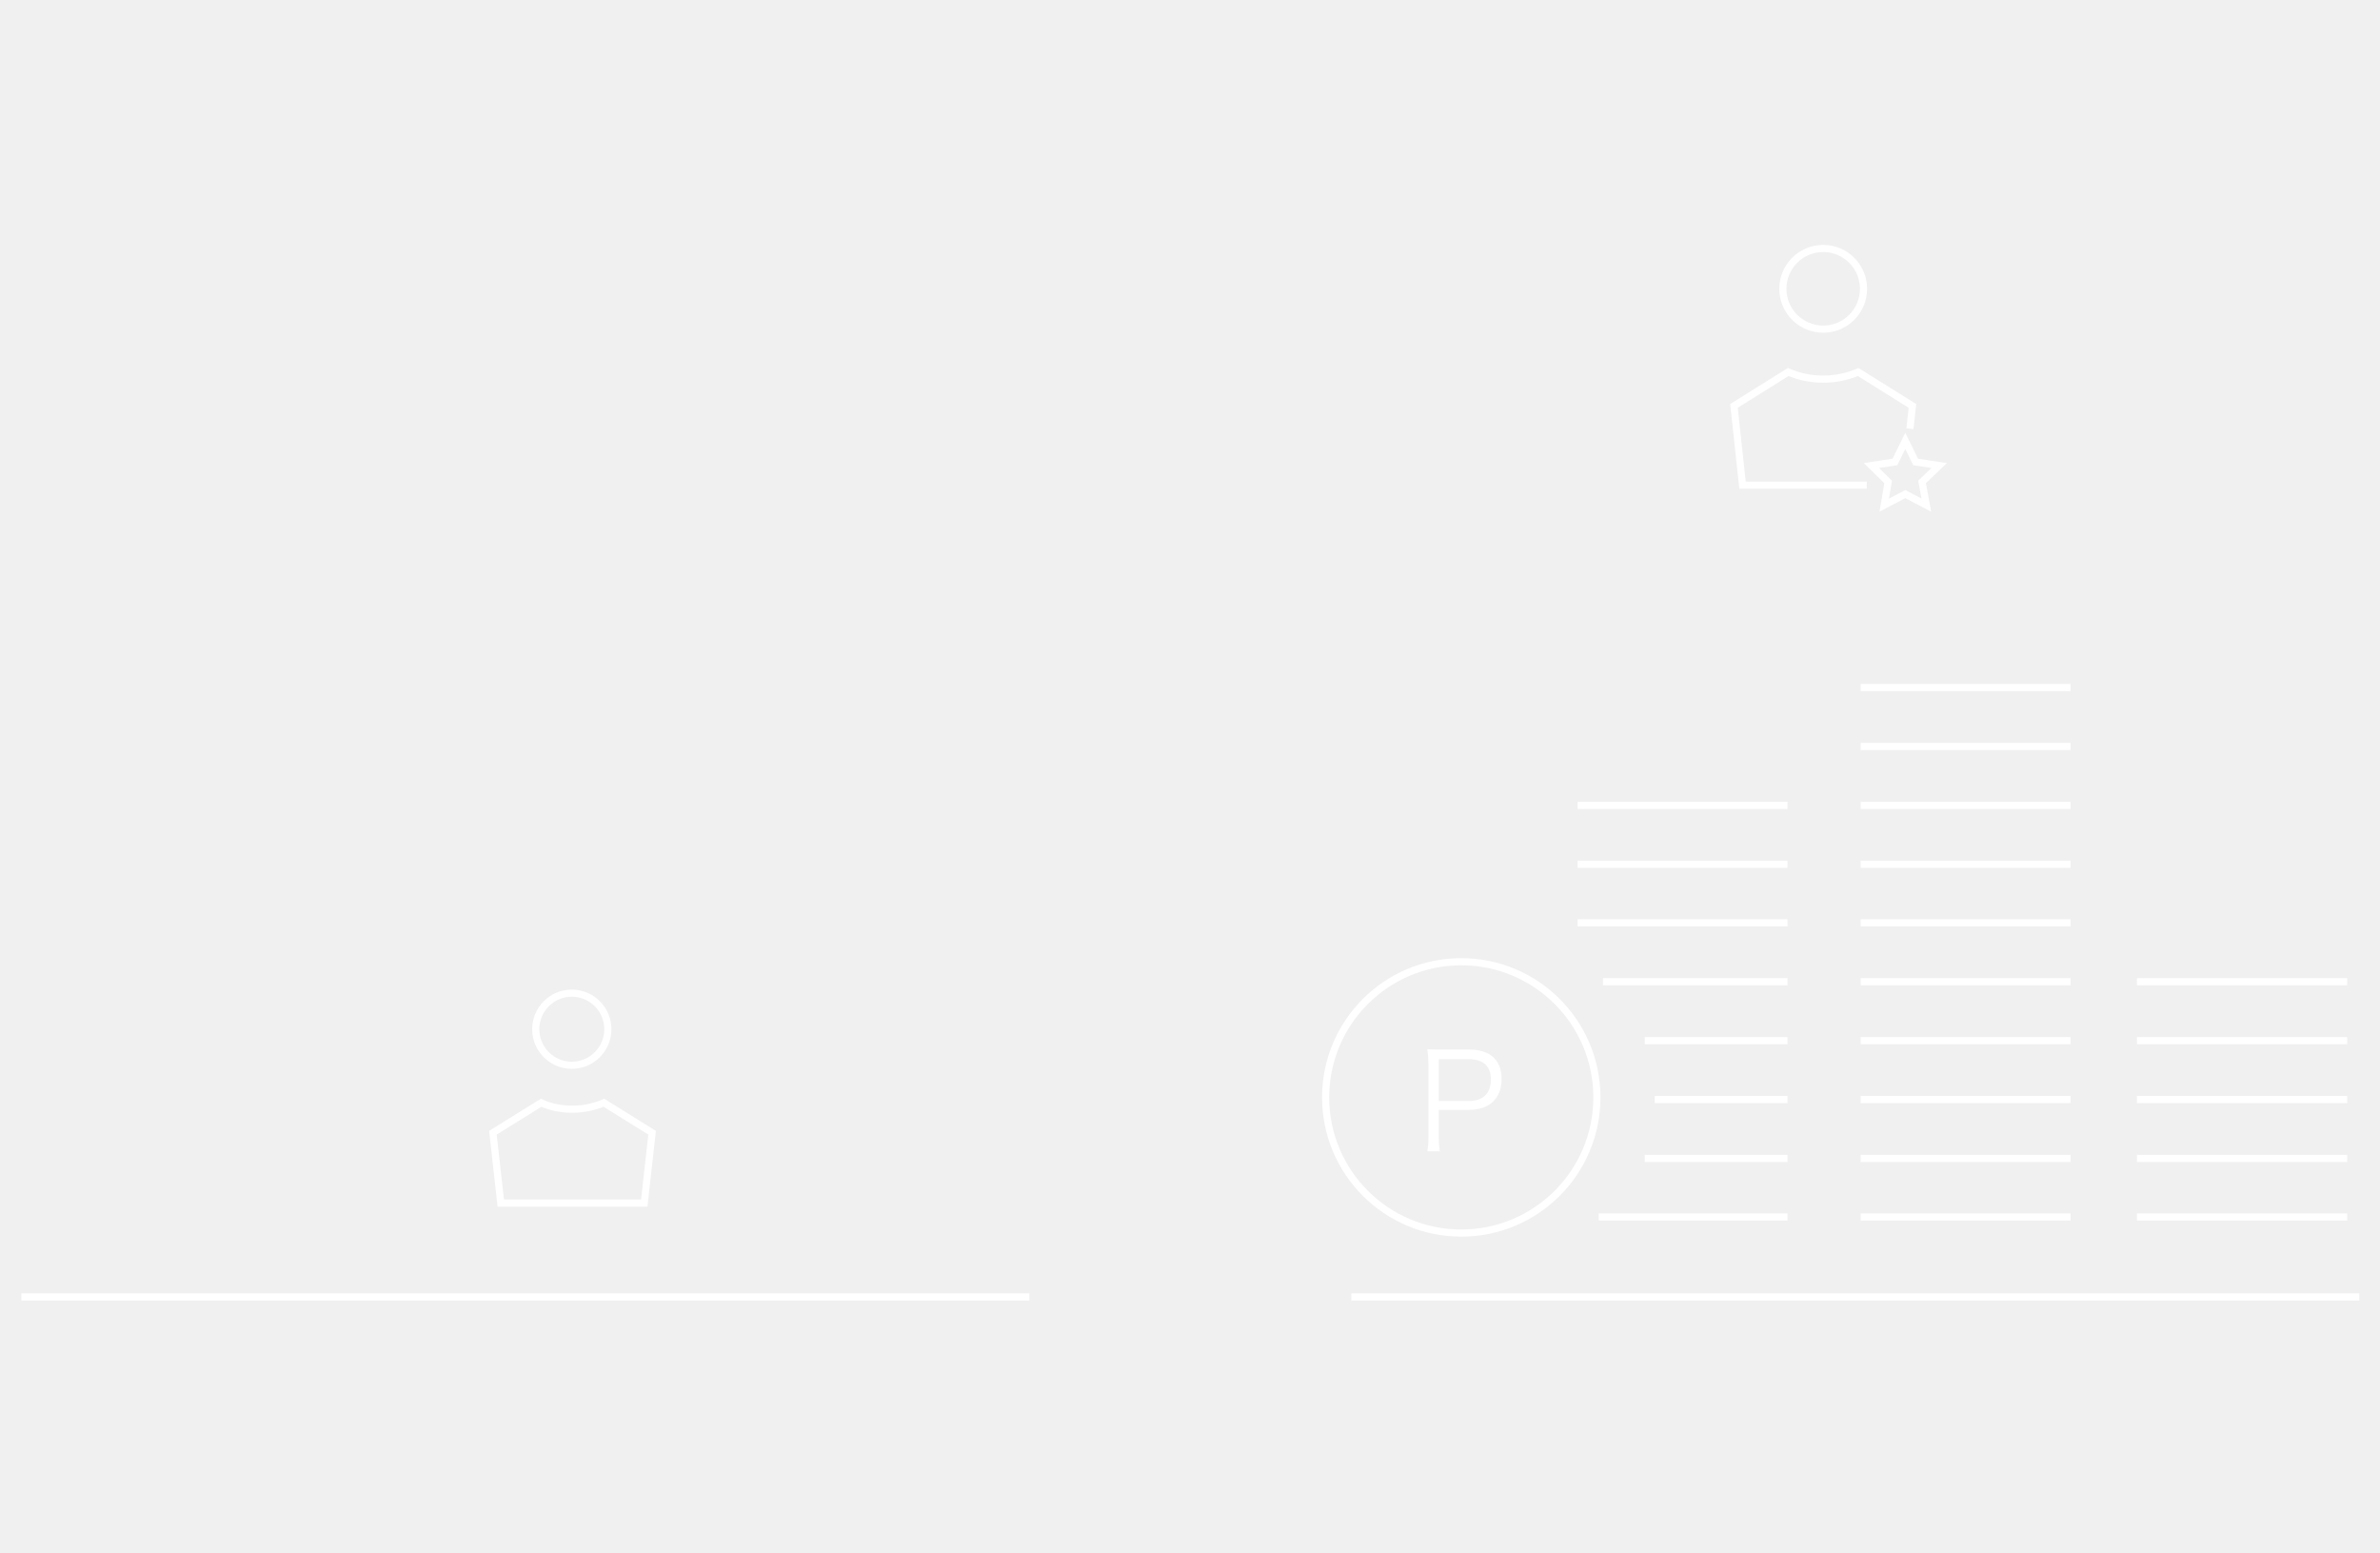
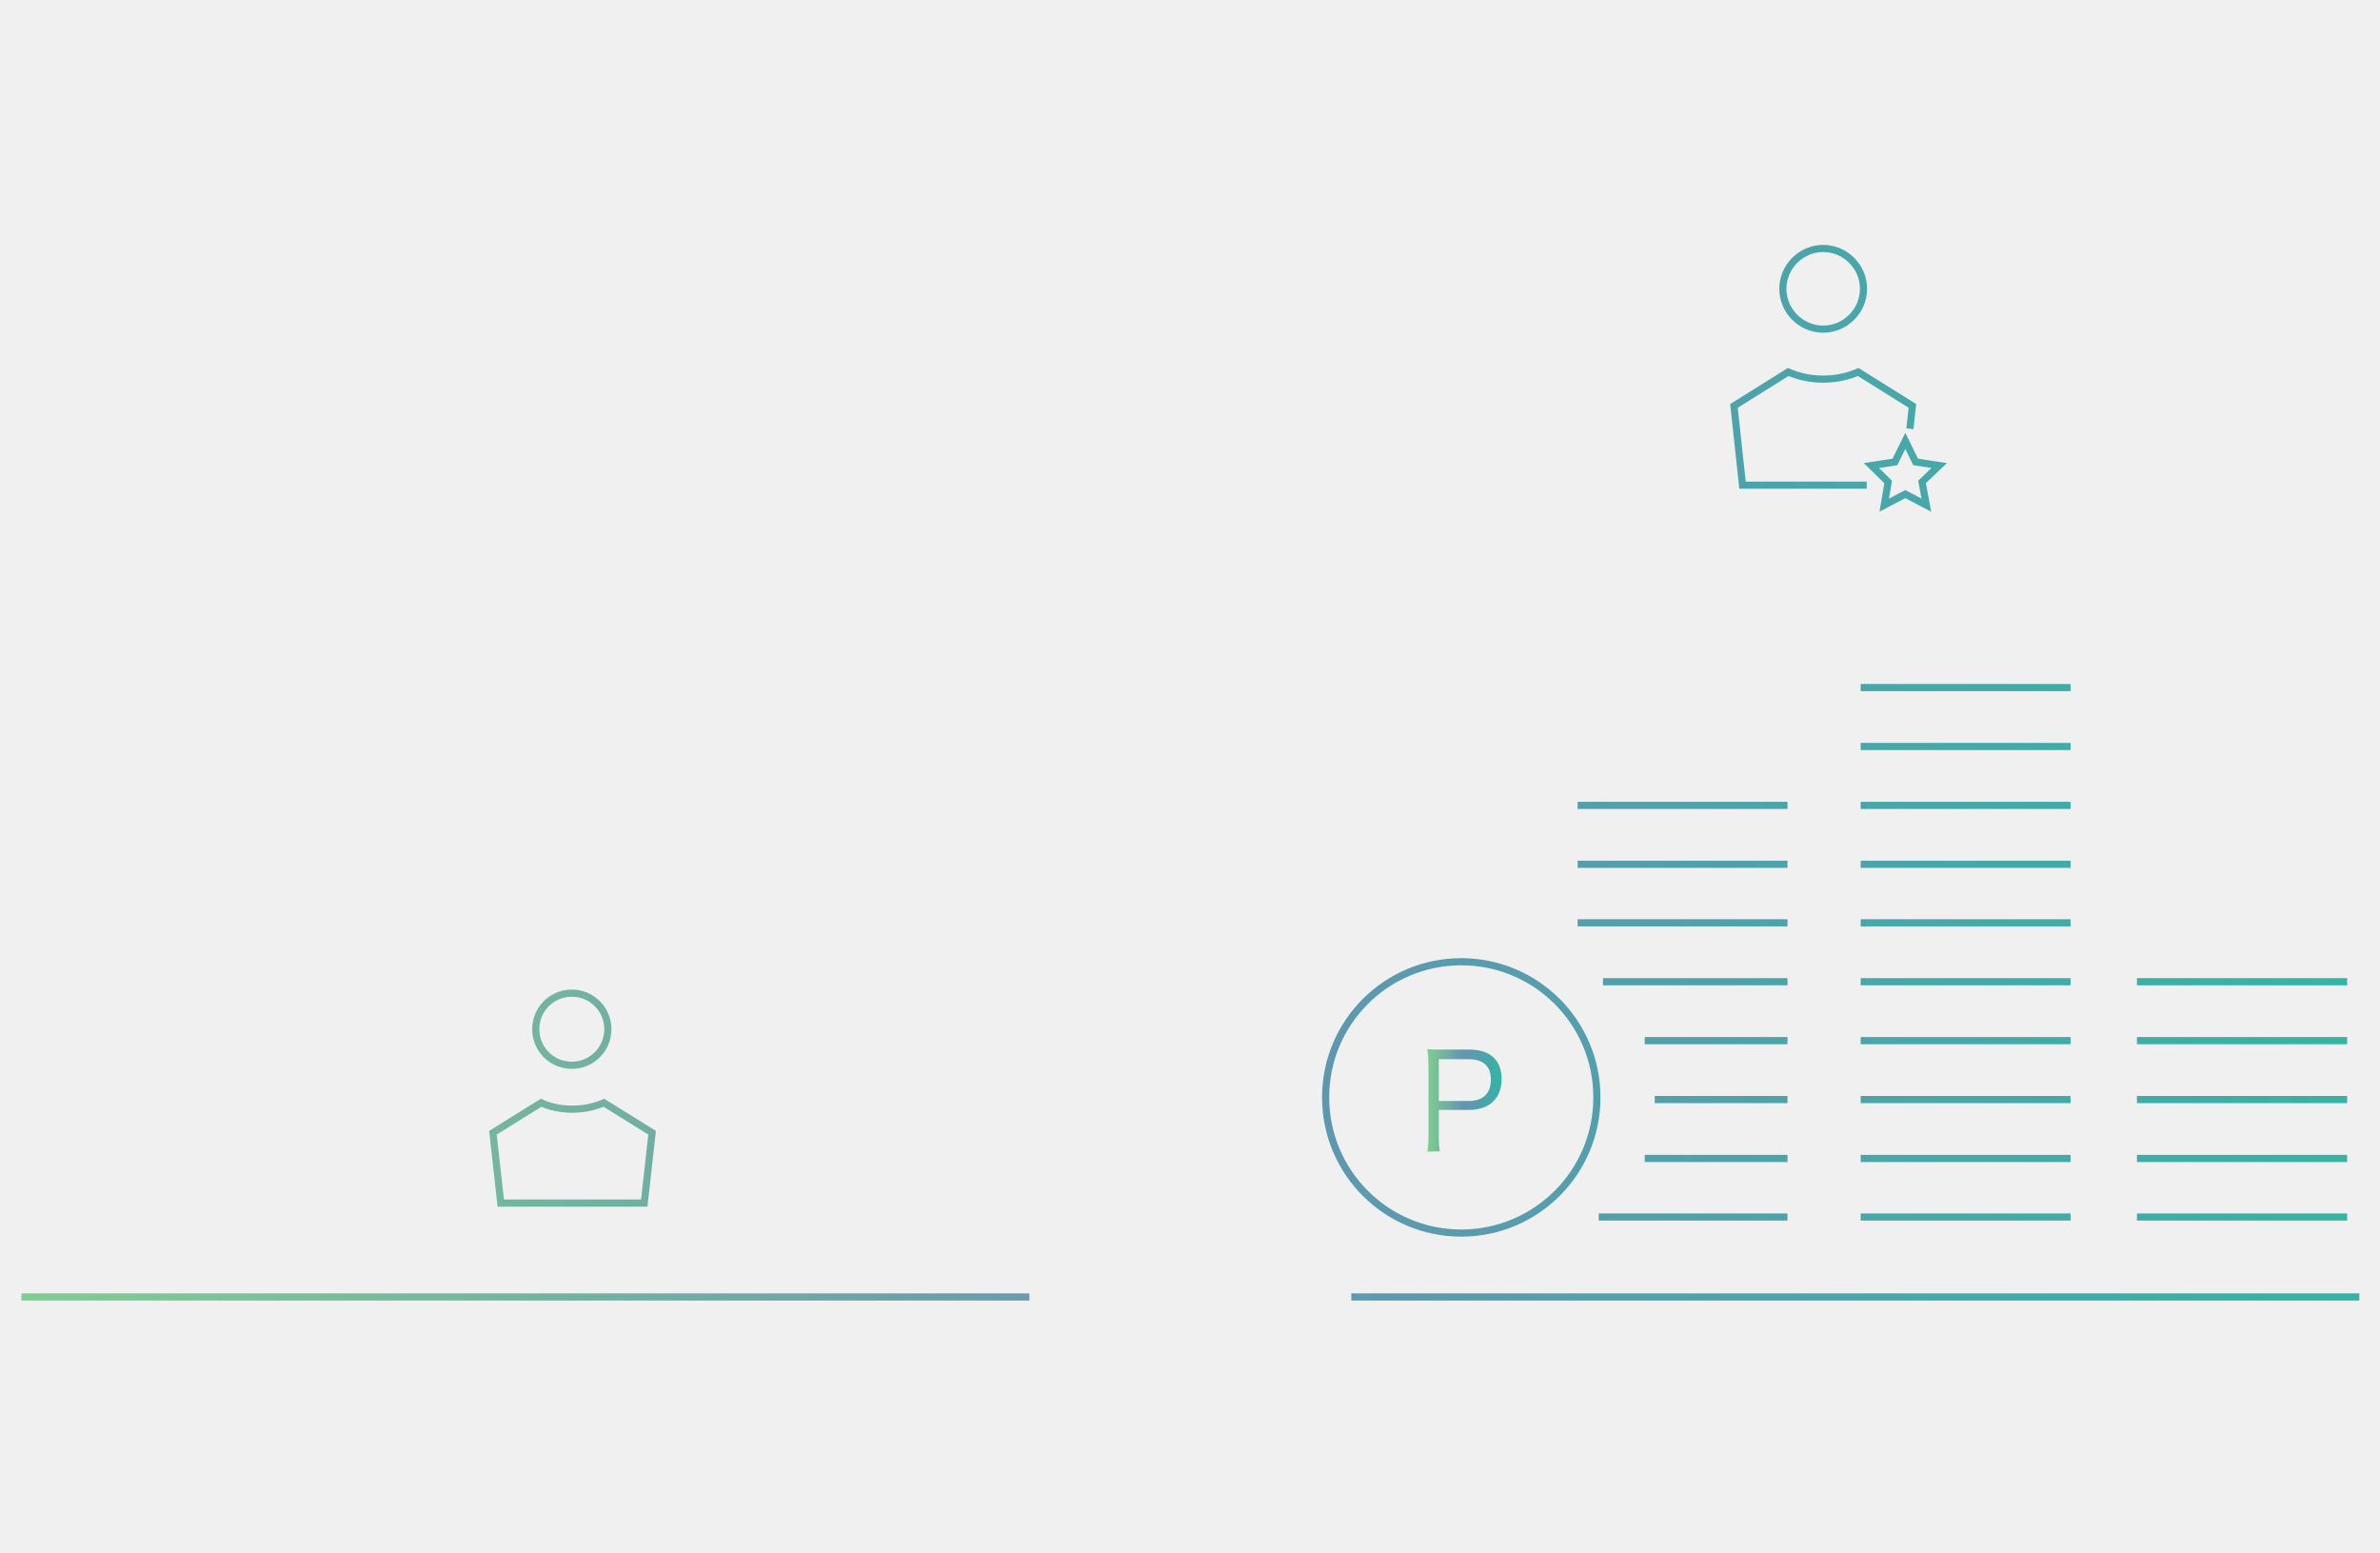
<svg xmlns="http://www.w3.org/2000/svg" version="1.1" id="レイヤー_1" x="0px" y="0px" width="666.8px" height="435px" viewBox="0 0 666.8 435" style="enable-background:new 0 0 666.8 435;" xml:space="preserve">
  <style type="text/css">
	.st0{display:none;}
	.st1{display:inline;}
	.st2{fill:none;stroke:#8E8E8E;stroke-miterlimit:10;}
	.st3{fill:none;stroke:#919191;stroke-miterlimit:10;}
	.st4{fill:#919191;}
	.st5{font-family:'HiraKakuProN-W3-83pv-RKSJ-H';}
	.st6{font-size:20px;}
	.st7{letter-spacing:2;}
	.st8{display:inline;fill:#08FFF8;}
	.st9{fill:none;stroke:#FFFFFF;stroke-width:2;stroke-miterlimit:10;}
	.st10{fill:#FFFFFF;}
	.st11{fill:none;stroke:#FFFFFF;stroke-width:2;stroke-miterlimit:10;stroke-dasharray:7.654,7.654;}
- 	.st12{fill-rule:evenodd;clip-rule:evenodd;fill:none;stroke:#FFFFFF;stroke-width:2;stroke-miterlimit:10;}
+ 	.st12{fill:none;stroke:url(#SVGID_1_);stroke-width:2;stroke-miterlimit:10;}
+ 	.st13{fill:url(#SVGID_2_);}
</style>
  <g id="レイヤー_1_1_" class="st0">
    <g id="nav_x5F_about_x5F_icon" class="st1">
      <path class="st2" d="M368,325.3h-17.7c-2.8,0-5-2.2-5-5v-17.7c0-2.8,2.2-5,5-5H368c2.8,0,5,2.2,5,5v17.7    C373,323,370.8,325.3,368,325.3z" />
    </g>
    <g id="nav_x5F_user_x5F_icon" class="st1">
      <g>
        <circle class="st2" cx="359.1" cy="302.3" r="4.7" />
        <path class="st2" d="M359.2,312.9c-1.5,0-2.8-0.3-4.1-0.8l-6.3,3.9l1,9.2h18.9l1-9.2l-6.3-3.9C362,312.6,360.6,312.9,359.2,312.9     z" />
      </g>
    </g>
    <g id="nav_x5F_prapoly_x5F_icon" class="st1">
      <g>
        <line class="st2" x1="345.2" y1="300.5" x2="373" y2="300.5" />
        <line class="st2" x1="345.2" y1="311.4" x2="361.6" y2="311.4" />
        <line class="st2" x1="345.2" y1="322.4" x2="373" y2="322.4" />
      </g>
    </g>
    <g id="nav_x5F_link_x5F_icon" class="st1">
      <g>
        <rect x="345.5" y="299.7" class="st2" width="22.1" height="17.7" />
        <polyline class="st2" points="372.9,303.9 372.9,323.1 349.9,323.1    " />
      </g>
    </g>
    <g id="menu_x5F_buy_x5F_tk" class="st1">
      <g>
        <g>
          <g>
            <polygon class="st3" points="383.9,330.9 339,330.9 339,314.6 342.1,311.5 339,311.5 339,305.3 383.9,305.3      " />
          </g>
          <g>
            <g>
              <line class="st3" x1="350.8" y1="324.9" x2="350.8" y2="328.9" />
            </g>
            <g>
              <line class="st3" x1="350.8" y1="319" x2="350.8" y2="323" />
            </g>
            <g>
              <line class="st3" x1="350.8" y1="313.1" x2="350.8" y2="317.1" />
            </g>
            <g>
              <line class="st3" x1="350.8" y1="307.3" x2="350.8" y2="311.3" />
            </g>
          </g>
        </g>
        <g>
          <g>
            <polyline class="st3" points="376.8,301 376.8,295.6 331.9,295.6 331.9,301.8 335.1,301.8 331.9,304.9 331.9,318.4        335.3,318.4      " />
          </g>
        </g>
      </g>
    </g>
    <g id="menu_x5F_point" class="st1">
      <text transform="matrix(1 0 0 1 352.2719 321.1335)" class="st4 st5 st6 st7">P</text>
      <circle class="st3" cx="358.9" cy="312.9" r="20.2" />
    </g>
    <rect x="-53.9" y="-49" class="st8" width="840.2" height="759.7" />
  </g>
  <g id="レイヤー_2_1_" class="st0">
    <g class="st1">
      <g>
        <circle class="st9" cx="201.9" cy="74.2" r="12.1" />
        <path class="st9" d="M202,101.2c-3.7,0-7.3-0.8-10.5-2.1l-16.3,10.1l2.6,23.7h48.3l2.6-23.7l-16.3-10.1     C209.3,100.5,205.7,101.2,202,101.2z" />
      </g>
      <g>
        <circle class="st9" cx="438.4" cy="74.2" r="12.1" />
        <path class="st9" d="M438.4,101.2c-3.7,0-7.3-0.8-10.5-2.1l-16.3,10.1l2.6,23.7h48.3l2.6-23.7l-16.3-10.1     C445.6,100.5,442.1,101.2,438.4,101.2z" />
      </g>
      <rect x="132.1" y="162.1" class="st9" width="133.4" height="266.9" />
      <rect x="370.2" y="257" class="st9" width="133.4" height="172" />
      <g>
-         <path class="st10" d="M29.9,35.6c0.2-1.4,0.3-2.7,0.3-4.5v-3.9h-5.9c-1.8,0-2.8,0.1-4.2,0.3v-3c1.4,0.2,2.4,0.3,4.2,0.3h5.9v-1.9     l-1.6-2.4h-4.3c-1.8,0-2.8,0.1-4.2,0.3v-3c1.4,0.2,2.4,0.3,4.2,0.3h2.8L21,8.7c-1.2-1.8-1.8-2.7-2.4-3.5h4.3     c0.3,0.9,0.7,1.7,2,3.7l7,11.3l7-11.3c1.2-1.9,1.6-2.8,1.9-3.7H45c-0.6,0.7-1.4,1.8-2.5,3.5l-6.2,9.5h2.8c1.8,0,2.8-0.1,4.2-0.3     v3c-1.4-0.2-2.4-0.3-4.2-0.3h-4.3L33.3,23v1.9h5.9c1.8,0,2.8-0.1,4.2-0.3v3c-1.4-0.2-2.4-0.3-4.2-0.3h-5.9v3.9c0,2,0.1,3,0.3,4.5     h-3.7V35.6z" />
+         <path class="st10" d="M29.9,35.6c0.2-1.4,0.3-2.7,0.3-4.5v-3.9h-5.9c-1.8,0-2.8,0.1-4.2,0.3v-3c1.4,0.2,2.4,0.3,4.2,0.3h5.9v-1.9     l-1.6-2.4h-4.3c-1.8,0-2.8,0.1-4.2,0.3v-3c1.4,0.2,2.4,0.3,4.2,0.3h2.8L21,8.7c-1.2-1.8-1.8-2.7-2.4-3.5h4.3     c0.3,0.9,0.7,1.7,2,3.7l7,11.3l7-11.3c1.2-1.9,1.6-2.8,1.9-3.7H45c-0.6,0.7-1.4,1.8-2.5,3.5l-6.2,9.5h2.8c1.8,0,2.8-0.1,4.2-0.3     v3c-1.4-0.2-2.4-0.3-4.2-0.3h-4.3L33.3,23v1.9h5.9c1.8,0,2.8-0.1,4.2-0.3v3c-1.4-0.2-2.4-0.3-4.2-0.3h-5.9v3.9c0,2,0.1,3,0.3,4.5     h-3.7C29.9,35.7,29.9,35.6,29.9,35.6z" />
      </g>
      <line class="st9" x1="31.8" y1="104" x2="0" y2="104" />
      <line class="st9" x1="31.8" y1="197.6" x2="0" y2="197.6" />
      <line class="st9" x1="31.8" y1="291.1" x2="0" y2="291.1" />
      <line class="st9" x1="31.8" y1="384.7" x2="0" y2="384.7" />
      <line class="st9" x1="430.3" y1="170.4" x2="430.3" y2="243.2" />
      <line class="st9" x1="443.7" y1="170.4" x2="443.7" y2="243.2" />
      <polyline class="st9" points="451.6,234.8 436.9,249.6 422.1,234.8   " />
      <g>
        <path class="st10" d="M524.6,214.7c0-1.4-0.1-2.4-0.3-3.8c1.2,0.1,2.1,0.1,3.7,0.1h5.6c7.4,0,11.7,4.5,11.7,12.5     c0,4.2-1.3,7.6-3.6,9.9c-2,2-4.8,3-8.1,3H528c-1.6,0-2.5,0-3.7,0.1c0.2-1.3,0.3-2.3,0.3-4V214.7z M533.5,234     c2.6,0,4.7-0.8,6.2-2.4c1.8-1.9,2.8-4.7,2.8-8.1c0-3.5-0.9-6.1-2.6-7.9c-1.5-1.5-3.5-2.3-6.3-2.3h-6.5V234H533.5z" />
        <path class="st10" d="M552.6,211v3h-3.2v-3H552.6z M552.4,218.3c-0.2,1.2-0.2,2.1-0.2,3.8v10.4c0,1.5,0.1,2.5,0.2,3.8h-3     c0.2-1.4,0.2-2.4,0.2-3.8v-10.4c0-1.6-0.1-2.6-0.2-3.8H552.4z" />
        <path class="st10" d="M559.1,231c0.2,1.2,0.5,1.8,1.2,2.4c0.8,0.8,2.2,1.2,3.9,1.2c2.9,0,4.7-1.2,4.7-3.2c0-0.9-0.3-1.6-1-2.1     c-0.8-0.5-1.5-0.7-3.9-1.2c-2.7-0.6-3.8-1-4.9-1.7c-1.2-0.8-1.8-2-1.8-3.5c0-1.2,0.5-2.3,1.4-3.2c1.2-1.1,3-1.7,5.2-1.7     c2.3,0,4,0.5,5.2,1.6c0.9,0.7,1.3,1.5,1.8,3l-2.6,0.4c-0.2-0.9-0.4-1.3-0.8-1.8c-0.8-0.8-2-1.3-3.5-1.3c-2.4,0-4.2,1.2-4.2,3     c0,0.8,0.4,1.4,1.1,1.8c0.8,0.4,1.6,0.7,3.7,1.1c3.2,0.7,4.3,1.1,5.3,1.9c1,0.8,1.6,2.1,1.6,3.5c0,3.3-2.8,5.4-7.4,5.4     c-3,0-5.4-0.9-6.6-2.6c-0.5-0.7-0.7-1.3-1.1-2.6L559.1,231z" />
        <path class="st10" d="M588,223.8c-1-2.6-2.6-3.8-5-3.8c-3.7,0-6,2.9-6,7.3c0,4.4,2.4,7.2,6.1,7.2c1.9,0,3.5-0.8,4.3-2.1     c0.3-0.5,0.5-0.9,0.7-1.7l2.5,0.7c-0.5,1.2-0.8,1.8-1.4,2.6c-1.5,1.8-3.6,2.8-6.3,2.8c-5.2,0-8.6-3.6-8.6-9.3     c0-5.8,3.3-9.5,8.4-9.5c2.8,0,5,1.1,6.4,3.1c0.5,0.6,0.8,1.2,1.2,2.1L588,223.8z" />
        <path class="st10" d="M593.6,227.3c0-5.8,3.5-9.4,8.9-9.4s8.9,3.7,8.9,9.4s-3.5,9.4-8.8,9.4C597.1,236.7,593.6,233.1,593.6,227.3     z M596.2,227.3c0,4.5,2.4,7.3,6.3,7.3c3.9,0,6.3-2.8,6.3-7.3s-2.4-7.3-6.2-7.3C598.7,220,596.2,222.8,596.2,227.3z" />
        <path class="st10" d="M628.4,234.1c0-0.4,0-0.6,0.1-1.5c-1.7,2.7-3.7,4-6.7,4c-2.4,0-4.3-0.9-5.3-2.5c-0.6-1-0.9-2.3-0.9-3.9V222     c0-1.5-0.1-2.7-0.2-3.7h3c-0.2,1.2-0.2,2.3-0.2,3.8v7.8c0,3,1.4,4.6,4,4.6c1.9,0,3.5-0.8,4.8-2.6c0.9-1.2,1.2-2,1.5-3.3v-6.4     c0-1.4-0.1-2.6-0.2-3.8h3c-0.2,1.2-0.2,2.2-0.2,3.8v10.4c0,1.5,0.1,2.4,0.3,3.8h-2.8v-2.3H628.4z" />
-         <path class="st10" d="M635.9,236.3c0.2-1.3,0.3-2.2,0.3-3.8v-10.4c0-1.5-0.1-2.4-0.3-3.8h2.8v2.3c0,0.4,0,0.7-0.1,1.4     c1.6-2.7,3.7-4,6.7-4c2.4,0,4.3,0.9,5.3,2.5c0.6,1,0.9,2.2,0.9,3.8v8.2c0,1.7,0.1,2.6,0.2,3.7h-3c0.2-1.3,0.2-2.3,0.2-3.8v-7.8     c0-3-1.4-4.6-4.1-4.6c-1.9,0-3.4,0.8-4.8,2.6c-0.9,1.1-1.3,2-1.5,3.3v6.4c0,1.5,0.1,2.5,0.2,3.8h-2.8V236.3z" />
-         <path class="st10" d="M661.6,213.4c-0.2,1.1-0.2,2.3-0.2,3.7v1.3h1.6c1.5,0,2.2,0,3.4-0.2v2.5c-1.1-0.2-1.9-0.2-3.4-0.2h-1.6     v11.6c0,1,0.1,1.5,0.4,1.8c0.4,0.4,0.9,0.6,1.6,0.6c0.9,0,1.5-0.2,2.6-0.9l0.7,2.3c-1.4,0.6-2.4,0.8-3.8,0.8     c-1.5,0-2.6-0.4-3.3-1c-0.7-0.7-0.9-1.6-0.9-3.2v-11.9h-1.3c-1.1,0-1.9,0.1-3,0.2v-2.5c0.9,0.2,1.6,0.2,3,0.2h1.3v-1.3     c0-1.3-0.1-2.6-0.2-3.7h3.1V213.4z" />
+         <path class="st10" d="M635.9,236.3c0.2-1.3,0.3-2.2,0.3-3.8v-10.4c0-1.5-0.1-2.4-0.3-3.8h2.8v2.3c0,0.4,0,0.7-0.1,1.4     c1.6-2.7,3.7-4,6.7-4c2.4,0,4.3,0.9,5.3,2.5c0.6,1,0.9,2.2,0.9,3.8v8.2c0,1.7,0.1,2.6,0.2,3.7h-3c0.2-1.3,0.2-2.3,0.2-3.8v-7.8     c0-3-1.4-4.6-4.1-4.6c-1.9,0-3.4,0.8-4.8,2.6c-0.9,1.1-1.3,2-1.5,3.3v6.4c0,1.5,0.1,2.5,0.2,3.8h-2.8L635.9,236.3L635.9,236.3z" />
+         <path class="st10" d="M661.6,213.4c-0.2,1.1-0.2,2.3-0.2,3.7v1.3h1.6c1.5,0,2.2,0,3.4-0.2v2.5c-1.1-0.2-1.9-0.2-3.4-0.2h-1.6     v11.6c0,1,0.1,1.5,0.4,1.8c0.4,0.4,0.9,0.6,1.6,0.6c0.9,0,1.5-0.2,2.6-0.9l0.7,2.3c-1.4,0.6-2.4,0.8-3.8,0.8     c-1.5,0-2.6-0.4-3.3-1c-0.7-0.7-0.9-1.6-0.9-3.2v-11.9h-1.3c-1.1,0-1.9,0.1-3,0.2v-2.5c0.9,0.2,1.6,0.2,3,0.2h1.3v-1.3     c0-1.3-0.1-2.6-0.2-3.7h3.1L661.6,213.4L661.6,213.4z" />
      </g>
      <line class="st9" x1="31.8" y1="64.2" x2="31.8" y2="428.9" />
      <line class="st9" x1="614" y1="428.9" x2="31.8" y2="428.9" />
      <line class="st11" x1="504.6" y1="162.1" x2="265.5" y2="162.1" />
      <polygon class="st9" points="477.6,62.8 481.5,70.7 490.2,72 483.9,78.1 485.4,86.7 477.6,82.7 469.8,86.7 471.3,78.1 465,72     473.7,70.7   " />
      <g>
        <g>
          <polygon class="st9" points="635.3,308.5 553.7,308.5 553.7,278.9 559.3,273.2 553.7,273.2 553.7,262 635.3,262     " />
        </g>
        <g>
          <line class="st9" x1="575.1" y1="297.9" x2="575.1" y2="305.2" />
        </g>
        <g>
          <line class="st9" x1="575.1" y1="287" x2="575.1" y2="294.3" />
        </g>
        <g>
          <line class="st9" x1="575.1" y1="276.2" x2="575.1" y2="283.4" />
        </g>
        <g>
          <line class="st9" x1="575.1" y1="265.3" x2="575.1" y2="272.6" />
        </g>
      </g>
    </g>
  </g>
  <g id="レイヤー_3" class="st0">
    <g class="st1">
      <g>
        <g>
          <path class="st9" d="M380.9,351.8c-0.1-2.4-2.2-6-4.3-6.8c-2.4-1-5.9-1.1-8.6,1c-1.2,0.9-1.2,0.9-4.1,4.3      c-0.3-5.5-2.3-11.8-8-11.8c-5.6,0-8.3,1.9-10.4,5.1c-0.2-3.6-1.8-10.6-7.3-10.6c-5.9,0-8.2,1.6-10.7,5.2c0-0.9,0-4.8,0-6.4      c0-9.9,0.2-19.8-0.1-29.8c-0.1-2.5-1.3-5.9-3.1-7.1c-2.1-1.4-6.2-1.9-8.1-0.7c-2.3,1.5-4.4,5.1-4.4,7.9      c-0.3,22.5-0.2,45-0.2,67.5c0,1.7,0,4.3-0.1,6c-0.5,0.1-1.1-0.8-1.6-0.7c-0.7-1.1-1.5-2.2-2.2-3.4c-2.5-4.5-4.9-10-7.5-14.3      s-4.3-7.7-9.3-7.7c-4.5,0-8.2,3.1-7.4,7.7c0.2,1.5,0.7,2.9,1.3,4.3c5,11.3,9.7,22.8,15.2,33.9c3.7,7.3,8.2,14.4,13.3,20.8      c1.3,1.6,2.8,2.9,4.3,4.1c6.7,6.8,16.2,11.1,26.8,11.1c15.7,0,29.2-9.4,34.3-22.6c1.3-2.8,2.1-6,2.2-9.7      C381.5,383.2,381.2,367.5,380.9,351.8z" />
        </g>
        <g>
-           <path class="st10" d="M300.5,265.9c-1.6,0-2.7,0-4,0.1c0.3-1.5,0.3-2.4,0.3-4.5v-19.4c0-1.6-0.1-2.5-0.3-3.8      c1.1,0.1,1.8,0.1,4,0.1h7.7c5.3,0,8.2,2.4,8.2,6.7c0,2.1-0.7,3.7-2,4.9c-0.8,0.7-1.4,1-2.9,1.5c1.7,0.3,2.5,0.7,3.5,1.5      c1.5,1.3,2.2,3.1,2.2,5.4c0,4.9-3.2,7.6-8.7,7.6h-8V265.9z M308.2,250.1c3.4,0,5.4-1.8,5.4-4.8s-1.8-4.5-5.4-4.5h-8.5v9.4      L308.2,250.1L308.2,250.1z M299.6,263.4h8.7c4,0,6.1-1.9,6.1-5.4c0-3.6-2.1-5.4-6.1-5.4h-8.7V263.4z" />
+           <path class="st10" d="M300.5,265.9c-1.6,0-2.7,0-4,0.1c0.3-1.5,0.3-2.4,0.3-4.5v-19.4c0-1.6-0.1-2.5-0.3-3.8      c1.1,0.1,1.8,0.1,4,0.1h7.7c5.3,0,8.2,2.4,8.2,6.7c0,2.1-0.7,3.7-2,4.9c-0.8,0.7-1.4,1-2.9,1.5c1.7,0.3,2.5,0.7,3.5,1.5      c1.5,1.3,2.2,3.1,2.2,5.4c0,4.9-3.2,7.6-8.7,7.6h-8L300.5,265.9L300.5,265.9z M308.2,250.1c3.4,0,5.4-1.8,5.4-4.8      s-1.8-4.5-5.4-4.5h-8.5v9.4L308.2,250.1L308.2,250.1z M299.6,263.4h8.7c4,0,6.1-1.9,6.1-5.4c0-3.6-2.1-5.4-6.1-5.4h-8.7V263.4z" />
          <path class="st10" d="M340.7,263.5c0-0.4,0-0.7,0.1-1.6c-1.8,3-4.1,4.3-7.3,4.3c-2.6,0-4.6-0.9-5.8-2.7c-0.7-1.1-1-2.5-1-4.2v-9      c0-1.6-0.1-2.9-0.3-4.1h3.3c-0.2,1.3-0.3,2.5-0.3,4.1v8.5c0,3.2,1.6,5,4.4,5c2.1,0,3.8-0.9,5.2-2.9c0.9-1.3,1.3-2.2,1.7-3.6v-7      c0-1.6-0.1-2.8-0.3-4.1h3.2c-0.2,1.3-0.3,2.4-0.3,4.1v11.4c0,1.6,0.1,2.6,0.3,4.1h-3L340.7,263.5L340.7,263.5z" />
          <path class="st10" d="M353,250.6c-1.6-3.6-1.6-3.6-2-4.2h3.6c0.2,1,0.7,2.5,1.2,3.8l5.3,12.2l4.7-12.2c0.7-1.9,1.1-2.8,1.2-3.8      h3.4c-0.2,0.5-0.8,2-1.8,4.2l-8.1,19.8c-0.9,2.3-2.5,3.4-5.1,3.4c-0.8,0-1.6-0.1-3-0.4l0.8-2.7c1,0.5,1.5,0.6,2.2,0.6      c1.2,0,2.1-0.7,2.7-2l1.7-4L353,250.6z" />
        </g>
        <polyline class="st9" points="293,309.9 120,309.9 120,206.2 544.5,206.2 544.5,309.9 346,309.9    " />
      </g>
      <g>
        <g>
          <circle class="st9" cx="431.9" cy="115.9" r="24.3" />
          <polyline class="st9" points="417.9,117.9 426.3,124.2 445.9,106.2     " />
        </g>
        <g>
          <g>
            <g>
              <polyline class="st9" points="444.1,81.2 444.1,4.4 208.3,4.4 208.3,38.1 225.2,38.1 208.3,55 208.3,128.1 397.9,128.1               " />
            </g>
            <g>
              <line class="st9" x1="272.1" y1="4.2" x2="272.1" y2="15.4" />
              <line class="st9" x1="272.1" y1="26.7" x2="272.1" y2="37.9" />
              <line class="st9" x1="272.1" y1="49.2" x2="272.1" y2="60.4" />
              <line class="st9" x1="272.1" y1="71.6" x2="272.1" y2="82.9" />
              <line class="st9" x1="272.1" y1="94.1" x2="272.1" y2="105.4" />
              <line class="st9" x1="272.1" y1="116.6" x2="272.1" y2="127.9" />
            </g>
          </g>
        </g>
      </g>
    </g>
  </g>
+   <linearGradient id="SVGID_1_" gradientUnits="userSpaceOnUse" x1="6" y1="216.45" x2="661" y2="216.45">
+     <stop offset="0" style="stop-color:#7FCD93" />
+     <stop offset="0.5" style="stop-color:#6494B1" />
+     <stop offset="1" style="stop-color:#34B4A4" />
+   </linearGradient>
+   <path class="st12" d="M409.4,269.4c21,0,38,17,38,38s-17,38-38,38s-38-17-38-38S388.4,269.4,409.4,269.4z M521.3,192.6h58.8   M521.3,209.1h58.8 M521.3,225.6h58.8 M521.3,242.1h58.8 M521.3,258.5h58.8 M521.3,275h58.8 M521.3,291.5h58.8 M521.3,308h58.8   M521.3,324.5h58.8 M521.3,340.9h58.8 M598.7,275h58.9 M598.7,291.5h58.9 M598.7,308h58.9 M598.7,324.5h58.9 M598.7,340.9h58.9   M442,225.6h58.8 M442,242.1h58.8 M442,258.5h58.8 M449.1,275h51.7 M460.8,291.5h40 M463.6,308h37.2 M460.8,324.5h40 M447.9,340.9  h52.9 M510.8,69.6c6.2,0,11.3,5.1,11.3,11.3s-5.1,11.3-11.3,11.3c-6.2,0-11.3-5.1-11.3-11.3S504.6,69.6,510.8,69.6z M535.1,120.1  l0.7-6.4l-15.2-9.5c-3,1.3-6.3,2-9.8,2s-6.8-0.7-9.8-2l-15.2,9.5l2.4,22.2H523 M533.8,123.5l2.9,5.9l6.6,1l-4.8,4.6l1.2,6.5  l-5.9-3.1l-5.9,3.1l1.1-6.5l-4.7-4.6l6.6-1L533.8,123.5z M160.2,278.2c5.6,0,10.1,4.5,10.1,10.1s-4.5,10.1-10.1,10.1  s-10.1-4.5-10.1-10.1S154.6,278.2,160.2,278.2z M160.3,310.7c-3.1,0-6.1-0.6-8.7-1.8l-13.5,8.4l2.2,19.7h40.2l2.2-19.7l-13.5-8.4  C166.4,310.1,163.4,310.7,160.3,310.7z M378.6,363.3H661 M6,363.3h282.4" />
  <g>
    <g>
      <g>
-         <g>
-           <circle class="st12" cx="409.4" cy="307.4" r="38" />
-         </g>
-         <g>
-           <line class="st9" x1="521.3" y1="192.6" x2="580.1" y2="192.6" />
-           <line class="st9" x1="521.3" y1="209.1" x2="580.1" y2="209.1" />
-           <line class="st9" x1="521.3" y1="225.6" x2="580.1" y2="225.6" />
-           <line class="st9" x1="521.3" y1="242.1" x2="580.1" y2="242.1" />
-           <line class="st9" x1="521.3" y1="258.5" x2="580.1" y2="258.5" />
-           <line class="st9" x1="521.3" y1="275" x2="580.1" y2="275" />
-           <line class="st9" x1="521.3" y1="291.5" x2="580.1" y2="291.5" />
-           <line class="st9" x1="521.3" y1="308" x2="580.1" y2="308" />
-           <line class="st9" x1="521.3" y1="324.5" x2="580.1" y2="324.5" />
-           <line class="st9" x1="521.3" y1="340.9" x2="580.1" y2="340.9" />
-         </g>
-         <g>
-           <line class="st9" x1="598.7" y1="275" x2="657.6" y2="275" />
-           <line class="st9" x1="598.7" y1="291.5" x2="657.6" y2="291.5" />
-           <line class="st9" x1="598.7" y1="308" x2="657.6" y2="308" />
-           <line class="st9" x1="598.7" y1="324.5" x2="657.6" y2="324.5" />
-           <line class="st9" x1="598.7" y1="340.9" x2="657.6" y2="340.9" />
-         </g>
-         <g>
-           <line class="st9" x1="442" y1="225.6" x2="500.8" y2="225.6" />
-           <line class="st9" x1="442" y1="242.1" x2="500.8" y2="242.1" />
-           <line class="st9" x1="442" y1="258.5" x2="500.8" y2="258.5" />
-           <line class="st9" x1="449.1" y1="275" x2="500.8" y2="275" />
-           <line class="st9" x1="460.8" y1="291.5" x2="500.8" y2="291.5" />
-           <line class="st9" x1="463.6" y1="308" x2="500.8" y2="308" />
-           <line class="st9" x1="460.8" y1="324.5" x2="500.8" y2="324.5" />
-           <line class="st9" x1="447.9" y1="340.9" x2="500.8" y2="340.9" />
-         </g>
+         <linearGradient id="SVGID_2_" gradientUnits="userSpaceOnUse" x1="399.9" y1="308.25" x2="420.7" y2="308.25">
+           <stop offset="0" style="stop-color:#7FCD93" />
+           <stop offset="0.5" style="stop-color:#6494B1" />
+           <stop offset="1" style="stop-color:#34B4A4" />
+         </linearGradient>
+         <path class="st13" d="M399.9,322.6c0.2-1.4,0.3-2.4,0.3-4.2v-20.2c0-1.5-0.1-2.7-0.3-4.3c1.4,0.1,2.4,0.1,4.1,0.1h7.7     c5.8,0,9,3,9,8.2c0,5.5-3.4,8.7-9.2,8.7h-8.4v7.4c0,1.8,0.1,3,0.3,4.2L399.9,322.6L399.9,322.6z M411.5,308.4c4,0,6.2-2.1,6.2-6     c0-3.8-2.2-5.7-6.2-5.7h-8.4v11.7H411.5z" />
      </g>
-       <g>
-         <g>
-           <circle class="st9" cx="510.8" cy="80.9" r="11.3" />
-           <path class="st9" d="M535.1,120.1l0.7-6.4l-15.2-9.5c-3,1.3-6.3,2-9.8,2c-3.5,0-6.8-0.7-9.8-2l-15.2,9.5l2.4,22.2l34.8,0" />
-         </g>
-         <polygon class="st12" points="533.8,123.5 536.7,129.4 543.3,130.4 538.5,135 539.7,141.5 533.8,138.4 527.9,141.5 529,135      524.3,130.4 530.9,129.4    " />
-       </g>
-     </g>
-     <g>
-       <circle class="st9" cx="160.2" cy="288.3" r="10.1" />
-       <path class="st9" d="M160.3,310.7c-3.1,0-6.1-0.6-8.7-1.8l-13.5,8.4l2.2,19.7l40.2,0l2.2-19.7l-13.5-8.4    C166.4,310.1,163.4,310.7,160.3,310.7z" />
-     </g>
-     <line class="st9" x1="378.6" y1="363.3" x2="661" y2="363.3" />
-     <line class="st9" x1="6" y1="363.3" x2="288.4" y2="363.3" />
-   </g>
-   <g>
-     <g>
-       <path class="st10" d="M399.9,322.6c0.2-1.4,0.3-2.4,0.3-4.2v-20.2c0-1.5-0.1-2.7-0.3-4.3c1.4,0.1,2.4,0.1,4.1,0.1h7.7    c5.8,0,9,3,9,8.2c0,5.5-3.4,8.7-9.2,8.7h-8.4v7.4c0,1.8,0.1,3,0.3,4.2H399.9z M411.5,308.4c4,0,6.2-2.1,6.2-6    c0-3.8-2.2-5.7-6.2-5.7h-8.4v11.7H411.5z" />
    </g>
  </g>
</svg>
